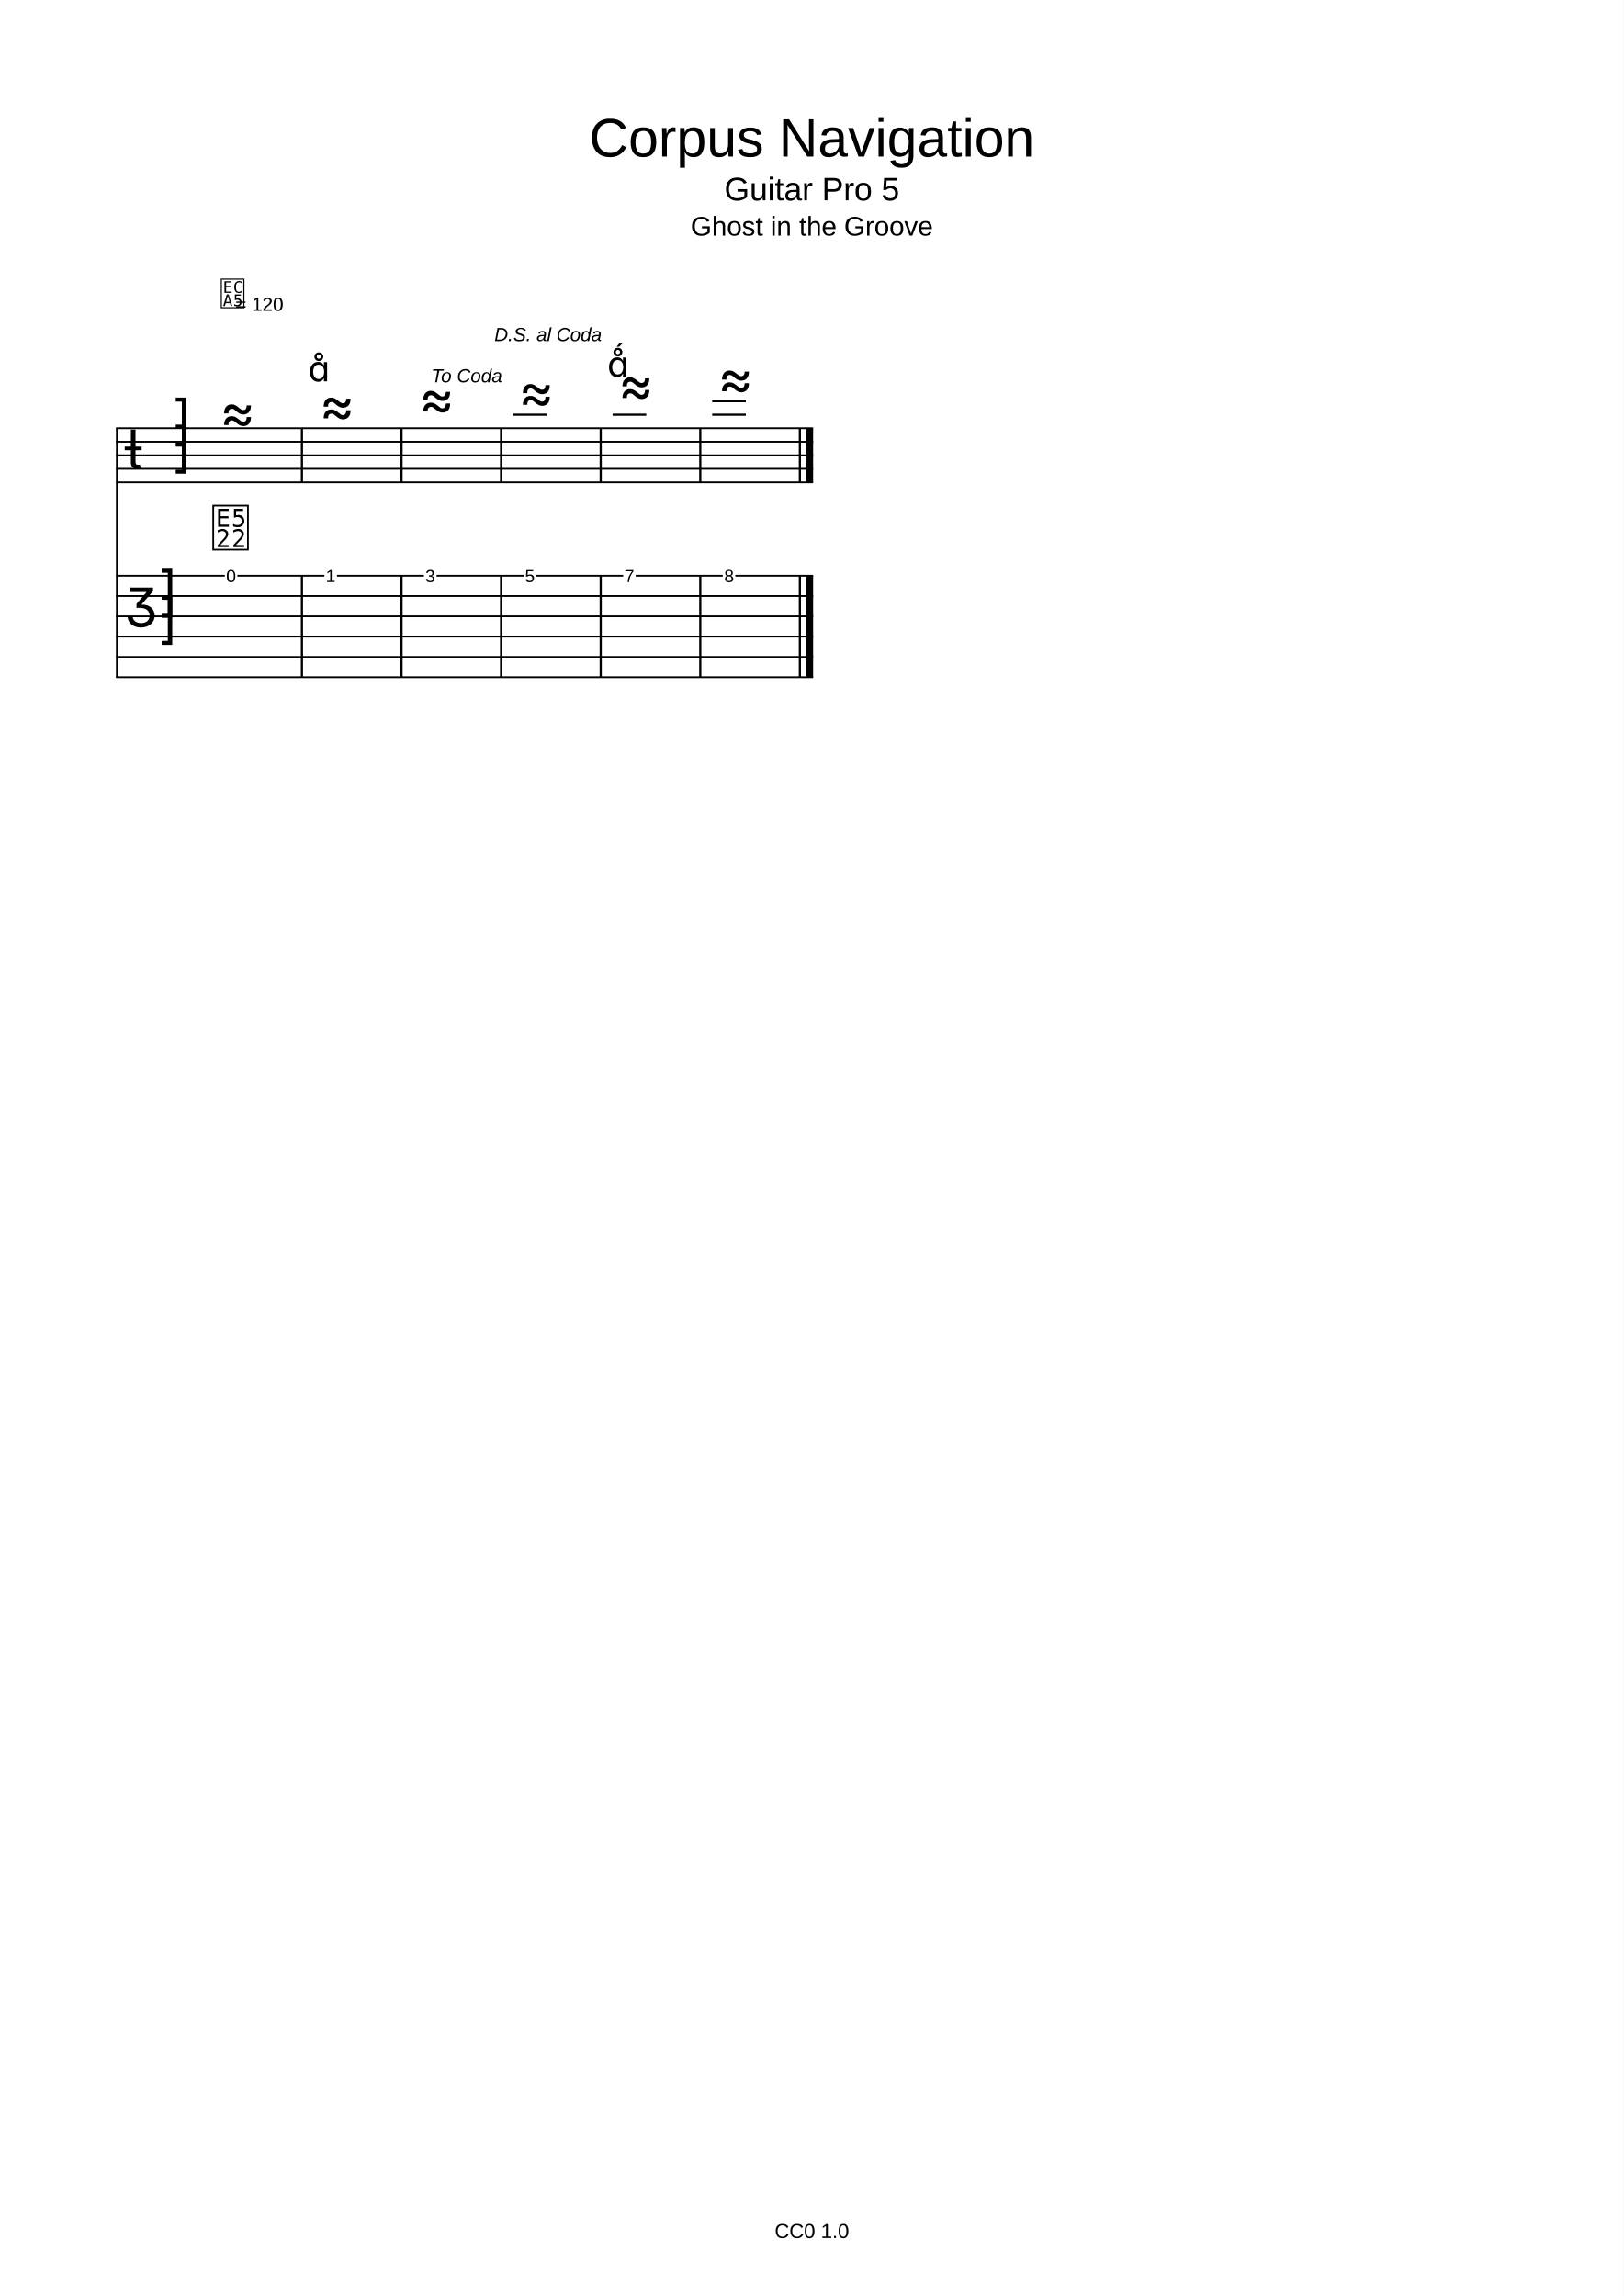
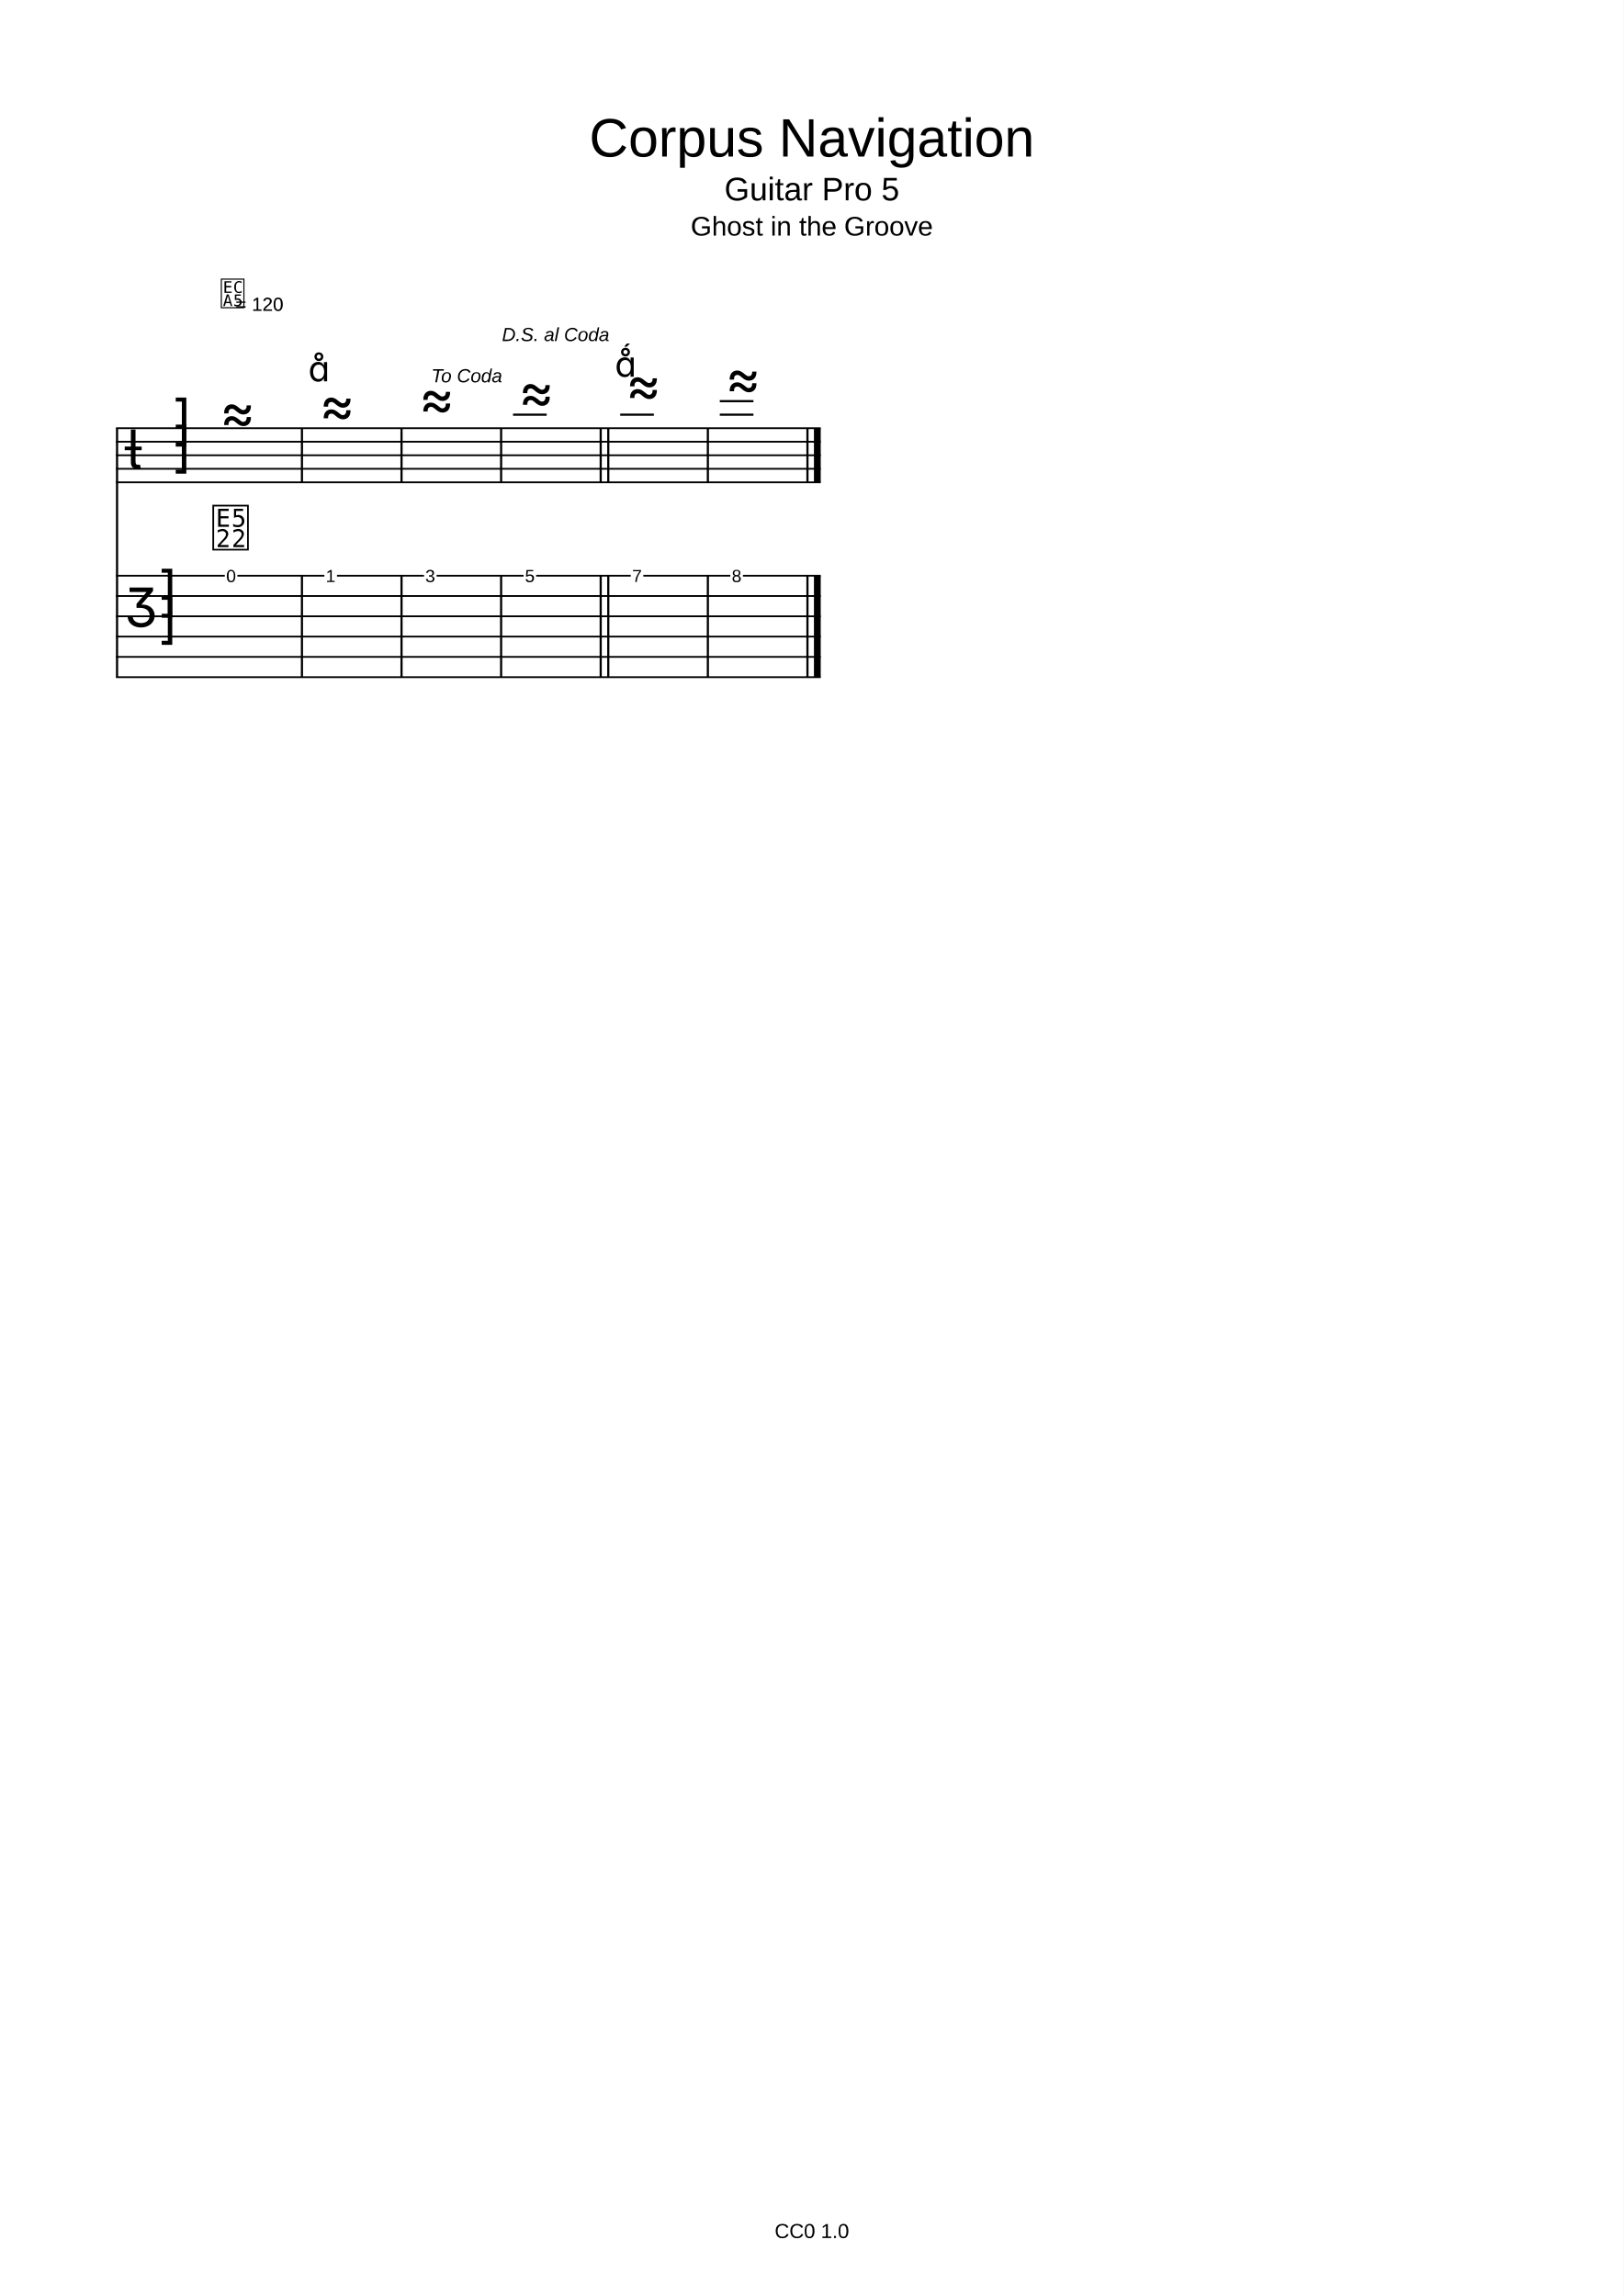
<svg xmlns="http://www.w3.org/2000/svg" width="1200" height="1697.143" viewBox="0 0 120 169.714">
  <style>@font-face{font-family:"Bravura";src:url("Bravura.otf")}text{font-family:"Bravura";font-size:4px}text.t{font-family:Arial,Helvetica,sans-serif}</style>
  <rect x="0" y="0" width="120" height="169.714" fill="white" />
  <g fill="black" stroke="black">
-     <line class="staffLine" x1="8.571" y1="31.652" x2="60.095" y2="31.652" stroke-width="0.13" />
-     <line class="staffLine" x1="8.571" y1="32.652" x2="60.095" y2="32.652" stroke-width="0.13" />
-     <line class="staffLine" x1="8.571" y1="33.652" x2="60.095" y2="33.652" stroke-width="0.13" />
-     <line class="staffLine" x1="8.571" y1="34.652" x2="60.095" y2="34.652" stroke-width="0.13" />
-     <line class="staffLine" x1="8.571" y1="35.652" x2="60.095" y2="35.652" stroke-width="0.13" />
+     <line class="staffLine" x1="8.571" y1="31.652" x2="60.655" y2="31.652" stroke-width="0.13" />
+     <line class="staffLine" x1="8.571" y1="32.652" x2="60.655" y2="32.652" stroke-width="0.13" />
+     <line class="staffLine" x1="8.571" y1="33.652" x2="60.655" y2="33.652" stroke-width="0.13" />
+     <line class="staffLine" x1="8.571" y1="34.652" x2="60.655" y2="34.652" stroke-width="0.13" />
+     <line class="staffLine" x1="8.571" y1="35.652" x2="60.655" y2="35.652" stroke-width="0.13" />
    <line class="barline" x1="22.315" y1="31.652" x2="22.315" y2="35.652" stroke-width="0.16" />
    <line class="barline" x1="29.675" y1="31.652" x2="29.675" y2="35.652" stroke-width="0.16" />
    <line class="barline" x1="37.035" y1="31.652" x2="37.035" y2="35.652" stroke-width="0.16" />
    <line class="ledgerLine" x1="37.915" y1="30.652" x2="40.403" y2="30.652" stroke-width="0.16" />
    <line class="barline" x1="44.395" y1="31.652" x2="44.395" y2="35.652" stroke-width="0.16" />
-     <line class="ledgerLine" x1="45.275" y1="30.652" x2="47.763" y2="30.652" stroke-width="0.16" />
-     <line class="barline" x1="51.755" y1="31.652" x2="51.755" y2="35.652" stroke-width="0.16" />
-     <line class="ledgerLine" x1="52.635" y1="30.652" x2="55.123" y2="30.652" stroke-width="0.16" />
-     <line class="ledgerLine" x1="52.635" y1="29.652" x2="55.123" y2="29.652" stroke-width="0.16" />
-     <line class="barline" x1="59.115" y1="31.652" x2="59.115" y2="35.652" stroke-width="0.16" />
-     <line class="barline" x1="59.845" y1="31.652" x2="59.845" y2="35.652" stroke-width="0.5" />
-     <line class="staffLine" x1="8.571" y1="42.555" x2="60.095" y2="42.555" stroke-width="0.13" />
-     <line class="staffLine" x1="8.571" y1="44.055" x2="60.095" y2="44.055" stroke-width="0.13" />
-     <line class="staffLine" x1="8.571" y1="45.555" x2="60.095" y2="45.555" stroke-width="0.13" />
-     <line class="staffLine" x1="8.571" y1="47.055" x2="60.095" y2="47.055" stroke-width="0.13" />
-     <line class="staffLine" x1="8.571" y1="48.555" x2="60.095" y2="48.555" stroke-width="0.13" />
-     <line class="staffLine" x1="8.571" y1="50.055" x2="60.095" y2="50.055" stroke-width="0.13" />
+     <line class="barline" x1="44.955" y1="31.652" x2="44.955" y2="35.652" stroke-width="0.16" />
+     <line class="ledgerLine" x1="45.835" y1="30.652" x2="48.323" y2="30.652" stroke-width="0.16" />
+     <line class="barline" x1="52.315" y1="31.652" x2="52.315" y2="35.652" stroke-width="0.16" />
+     <line class="ledgerLine" x1="53.195" y1="30.652" x2="55.683" y2="30.652" stroke-width="0.16" />
+     <line class="ledgerLine" x1="53.195" y1="29.652" x2="55.683" y2="29.652" stroke-width="0.16" />
+     <line class="barline" x1="59.675" y1="31.652" x2="59.675" y2="35.652" stroke-width="0.16" />
+     <line class="barline" x1="60.405" y1="31.652" x2="60.405" y2="35.652" stroke-width="0.5" />
+     <line class="staffLine" x1="8.571" y1="42.555" x2="60.655" y2="42.555" stroke-width="0.13" />
+     <line class="staffLine" x1="8.571" y1="44.055" x2="60.655" y2="44.055" stroke-width="0.13" />
+     <line class="staffLine" x1="8.571" y1="45.555" x2="60.655" y2="45.555" stroke-width="0.13" />
+     <line class="staffLine" x1="8.571" y1="47.055" x2="60.655" y2="47.055" stroke-width="0.13" />
+     <line class="staffLine" x1="8.571" y1="48.555" x2="60.655" y2="48.555" stroke-width="0.13" />
+     <line class="staffLine" x1="8.571" y1="50.055" x2="60.655" y2="50.055" stroke-width="0.13" />
    <line class="barline" x1="22.315" y1="42.555" x2="22.315" y2="50.055" stroke-width="0.16" />
    <line class="barline" x1="29.675" y1="42.555" x2="29.675" y2="50.055" stroke-width="0.16" />
    <line class="barline" x1="37.035" y1="42.555" x2="37.035" y2="50.055" stroke-width="0.16" />
    <line class="barline" x1="44.395" y1="42.555" x2="44.395" y2="50.055" stroke-width="0.16" />
-     <line class="barline" x1="51.755" y1="42.555" x2="51.755" y2="50.055" stroke-width="0.16" />
-     <line class="barline" x1="59.115" y1="42.555" x2="59.115" y2="50.055" stroke-width="0.16" />
-     <line class="barline" x1="59.845" y1="42.555" x2="59.845" y2="50.055" stroke-width="0.5" />
+     <line class="barline" x1="44.955" y1="42.555" x2="44.955" y2="50.055" stroke-width="0.16" />
+     <line class="barline" x1="52.315" y1="42.555" x2="52.315" y2="50.055" stroke-width="0.16" />
+     <line class="barline" x1="59.675" y1="42.555" x2="59.675" y2="50.055" stroke-width="0.16" />
+     <line class="barline" x1="60.405" y1="42.555" x2="60.405" y2="50.055" stroke-width="0.5" />
    <line class="barline" x1="8.651" y1="31.652" x2="8.651" y2="50.055" stroke-width="0.16" />
    <text class="clef" x="9.171" y="34.652" stroke="none"></text>
    <text class="timeSignature" x="12.755" y="32.652" stroke="none"></text>
    <text class="timeSignature" x="12.755" y="34.652" stroke="none"></text>
    <text class="notehead" x="16.235" y="32.152" stroke="none"></text>
    <text class="notehead" x="23.595" y="31.652" stroke="none"></text>
    <text class="notehead" x="30.955" y="31.152" stroke="none"></text>
    <text class="notehead" x="38.315" y="30.652" stroke="none"></text>
-     <text class="notehead" x="45.675" y="30.152" stroke="none"></text>
-     <text class="notehead" x="53.035" y="29.652" stroke="none"></text>
+     <text class="notehead" x="46.235" y="30.152" stroke="none"></text>
+     <text class="notehead" x="53.595" y="29.652" stroke="none"></text>
    <text class="dynamic" x="15.569" y="40.44" stroke="none"></text>
    <text class="clef" x="9.183" y="46.337" stroke="none"></text>
    <text class="timeSignature" x="11.715" y="45.305" stroke="none"></text>
    <text class="timeSignature" x="11.715" y="47.305" stroke="none"></text>
    <text class="navigation" x="22.785" y="28.188" style="font-size:2.6px" stroke="none"></text>
-     <text class="navigation" x="44.886" y="27.847" style="font-size:2.6px" stroke="none"></text>
+     <text class="navigation" x="45.446" y="27.847" style="font-size:2.6px" stroke="none"></text>
    <text class="tempo" x="16.235" y="22.624" style="font-size:2.6px" stroke="none"></text>
    <text class="t credit" x="60" y="11.571" style="font-size:4px" text-anchor="middle" stroke="none">Corpus Navigation</text>
    <text class="t credit" x="60" y="14.811" style="font-size:2.4px" text-anchor="middle" stroke="none">Guitar Pro 5</text>
    <text class="t credit" x="60" y="17.415" style="font-size:2px" text-anchor="middle" stroke="none">Ghost in the Groove</text>
    <rect class="knockout" x="16.614" y="41.983" width="0.931" height="1.144" fill="white" stroke="none" />
    <text class="t fretNumber" x="17.079" y="43.023" style="font-size:1.3px" text-anchor="middle" stroke="none">0</text>
    <rect class="knockout" x="23.974" y="41.983" width="0.931" height="1.144" fill="white" stroke="none" />
    <text class="t fretNumber" x="24.439" y="43.023" style="font-size:1.3px" text-anchor="middle" stroke="none">1</text>
    <rect class="knockout" x="31.334" y="41.983" width="0.931" height="1.144" fill="white" stroke="none" />
    <text class="t fretNumber" x="31.799" y="43.023" style="font-size:1.3px" text-anchor="middle" stroke="none">3</text>
    <rect class="knockout" x="38.694" y="41.983" width="0.931" height="1.144" fill="white" stroke="none" />
    <text class="t fretNumber" x="39.159" y="43.023" style="font-size:1.3px" text-anchor="middle" stroke="none">5</text>
-     <rect class="knockout" x="46.054" y="41.983" width="0.931" height="1.144" fill="white" stroke="none" />
-     <text class="t fretNumber" x="46.519" y="43.023" style="font-size:1.3px" text-anchor="middle" stroke="none">7</text>
-     <rect class="knockout" x="53.414" y="41.983" width="0.931" height="1.144" fill="white" stroke="none" />
-     <text class="t fretNumber" x="53.879" y="43.023" style="font-size:1.3px" text-anchor="middle" stroke="none">8</text>
+     <rect class="knockout" x="46.614" y="41.983" width="0.931" height="1.144" fill="white" stroke="none" />
+     <text class="t fretNumber" x="47.079" y="43.023" style="font-size:1.3px" text-anchor="middle" stroke="none">7</text>
+     <rect class="knockout" x="53.974" y="41.983" width="0.931" height="1.144" fill="white" stroke="none" />
+     <text class="t fretNumber" x="54.439" y="43.023" style="font-size:1.3px" text-anchor="middle" stroke="none">8</text>
    <text class="t navigation" x="37.115" y="28.258" style="font-size:1.4px;font-style:italic" text-anchor="end" stroke="none">To Coda</text>
-     <text class="t navigation" x="44.475" y="25.212" style="font-size:1.4px;font-style:italic" text-anchor="end" stroke="none">D.S. al Coda</text>
+     <text class="t navigation" x="45.035" y="25.212" style="font-size:1.4px;font-style:italic" text-anchor="end" stroke="none">D.S. al Coda</text>
    <text class="t tempo" x="17.399" y="22.974" style="font-size:1.4px" text-anchor="start" stroke="none">= 120</text>
    <text class="t credit" x="60" y="165.429" style="font-size:1.5px" text-anchor="middle" stroke="none">CC0 1.0</text>
  </g>
</svg>
